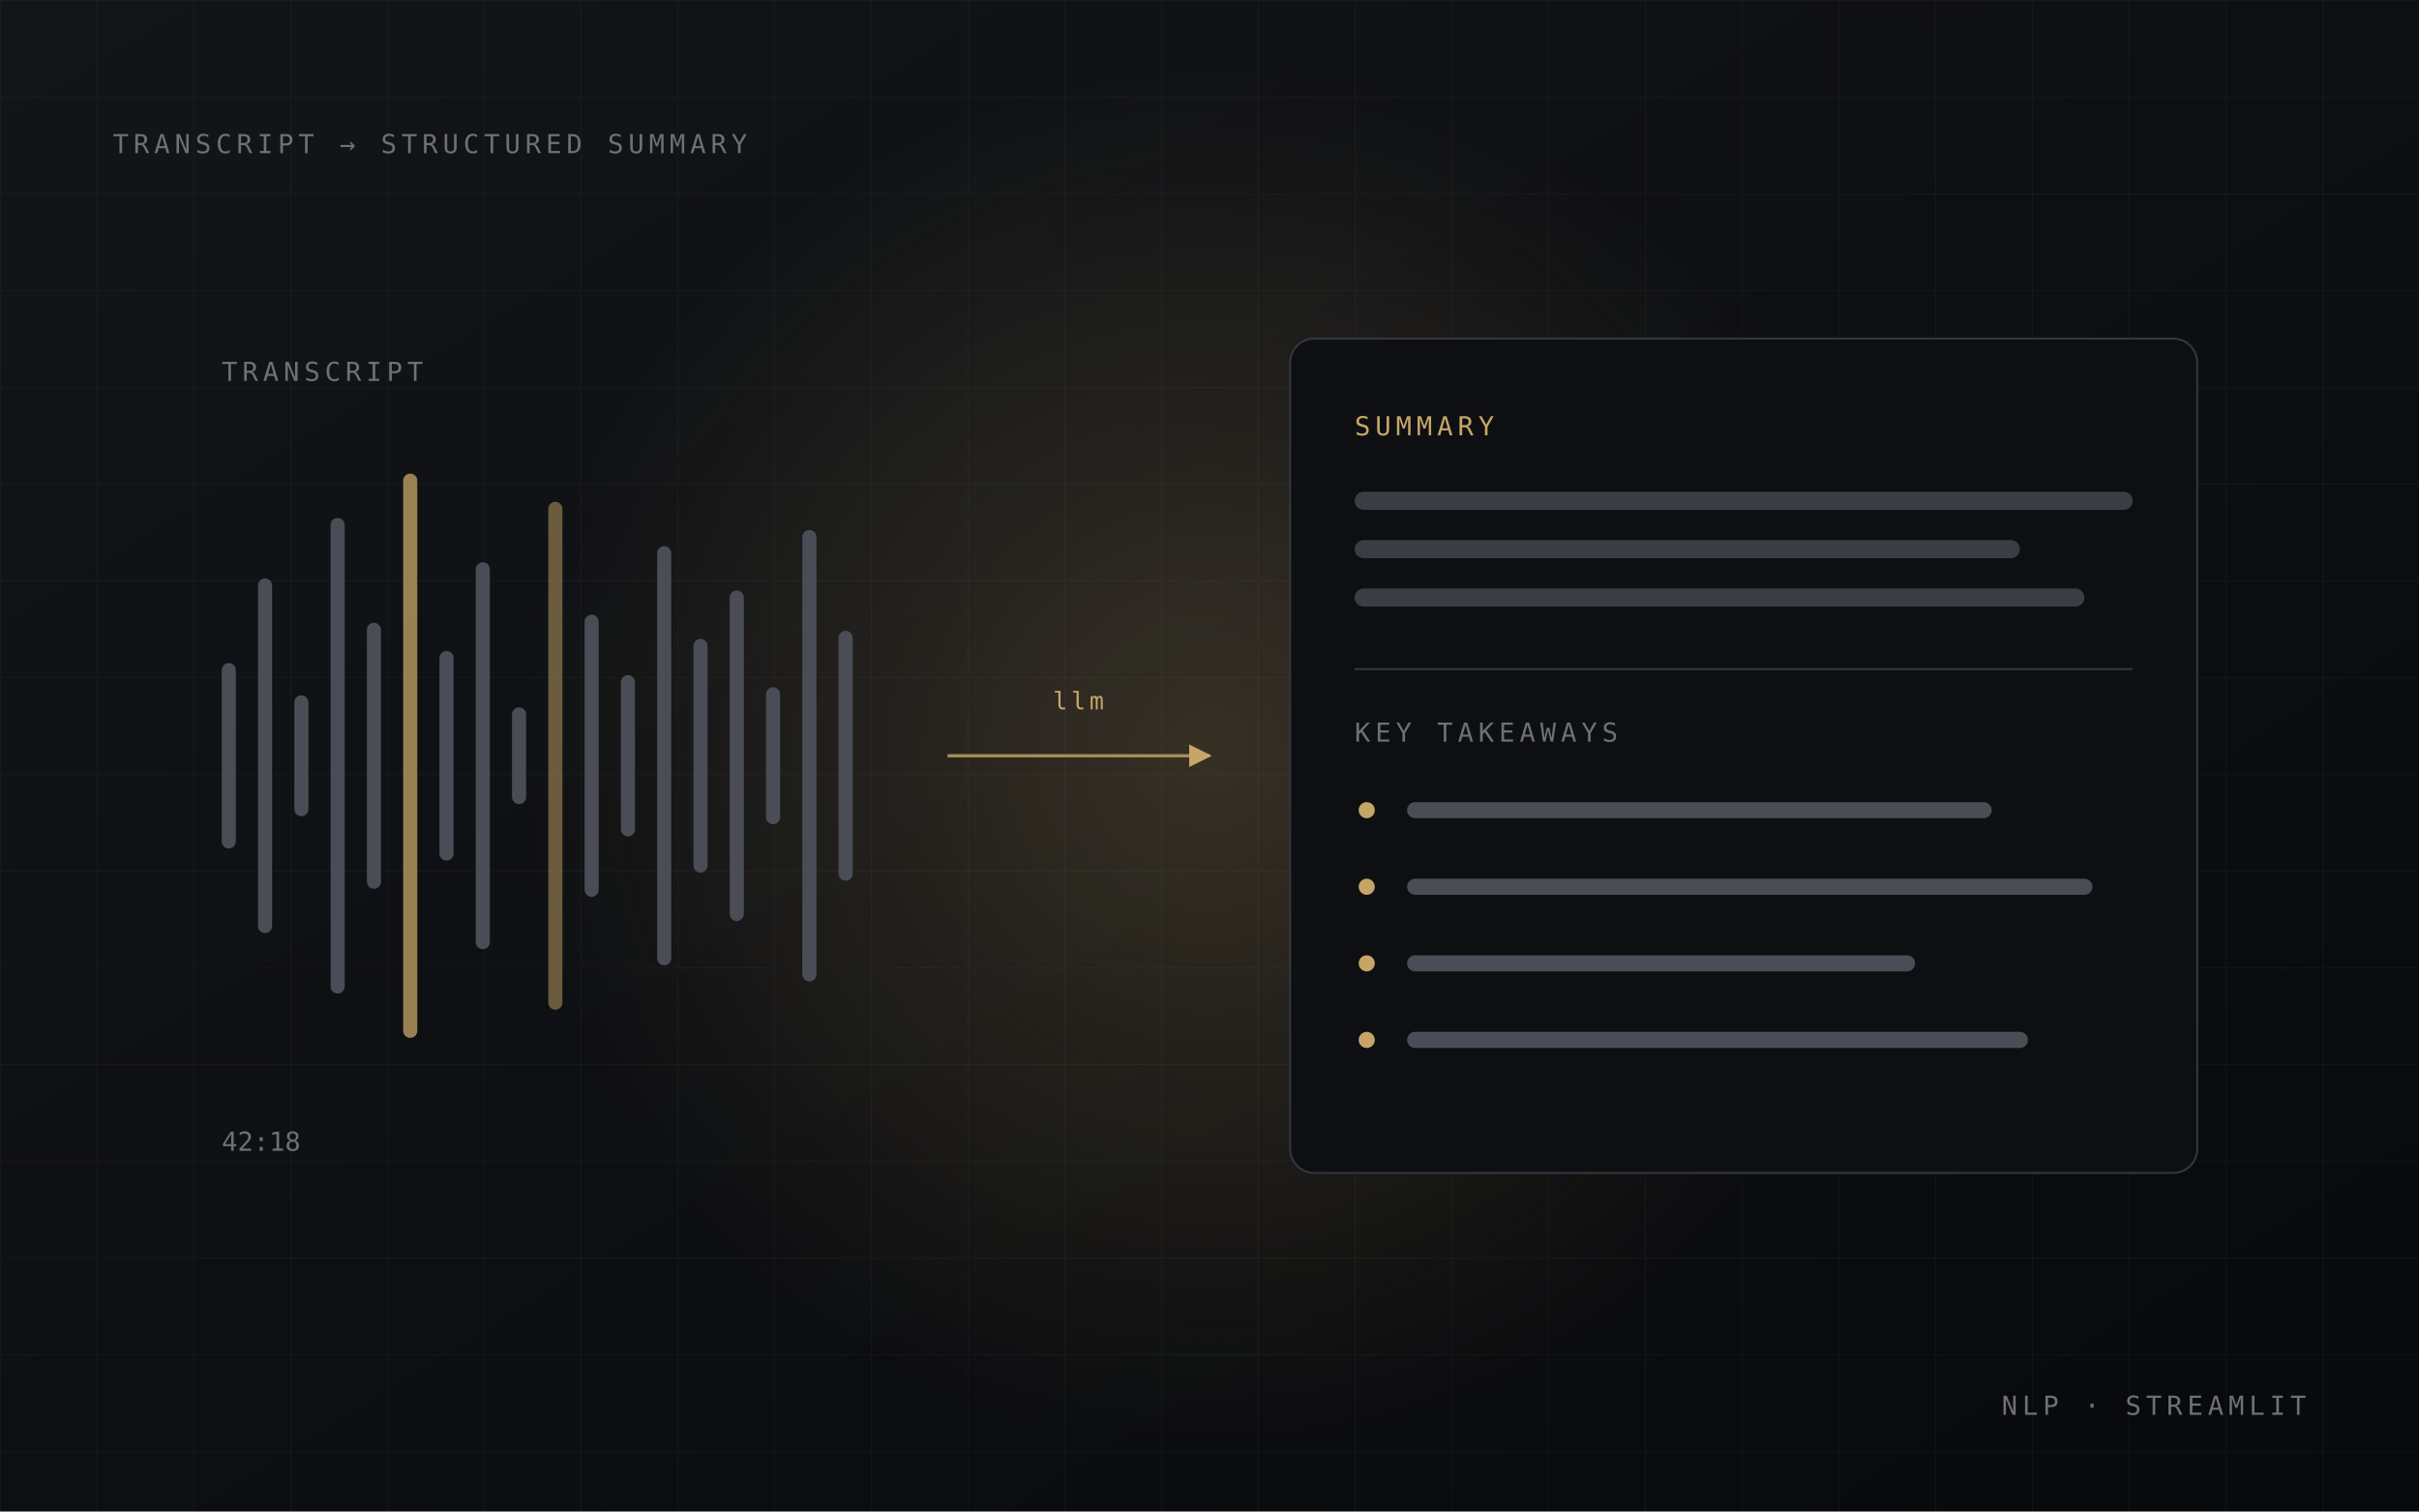
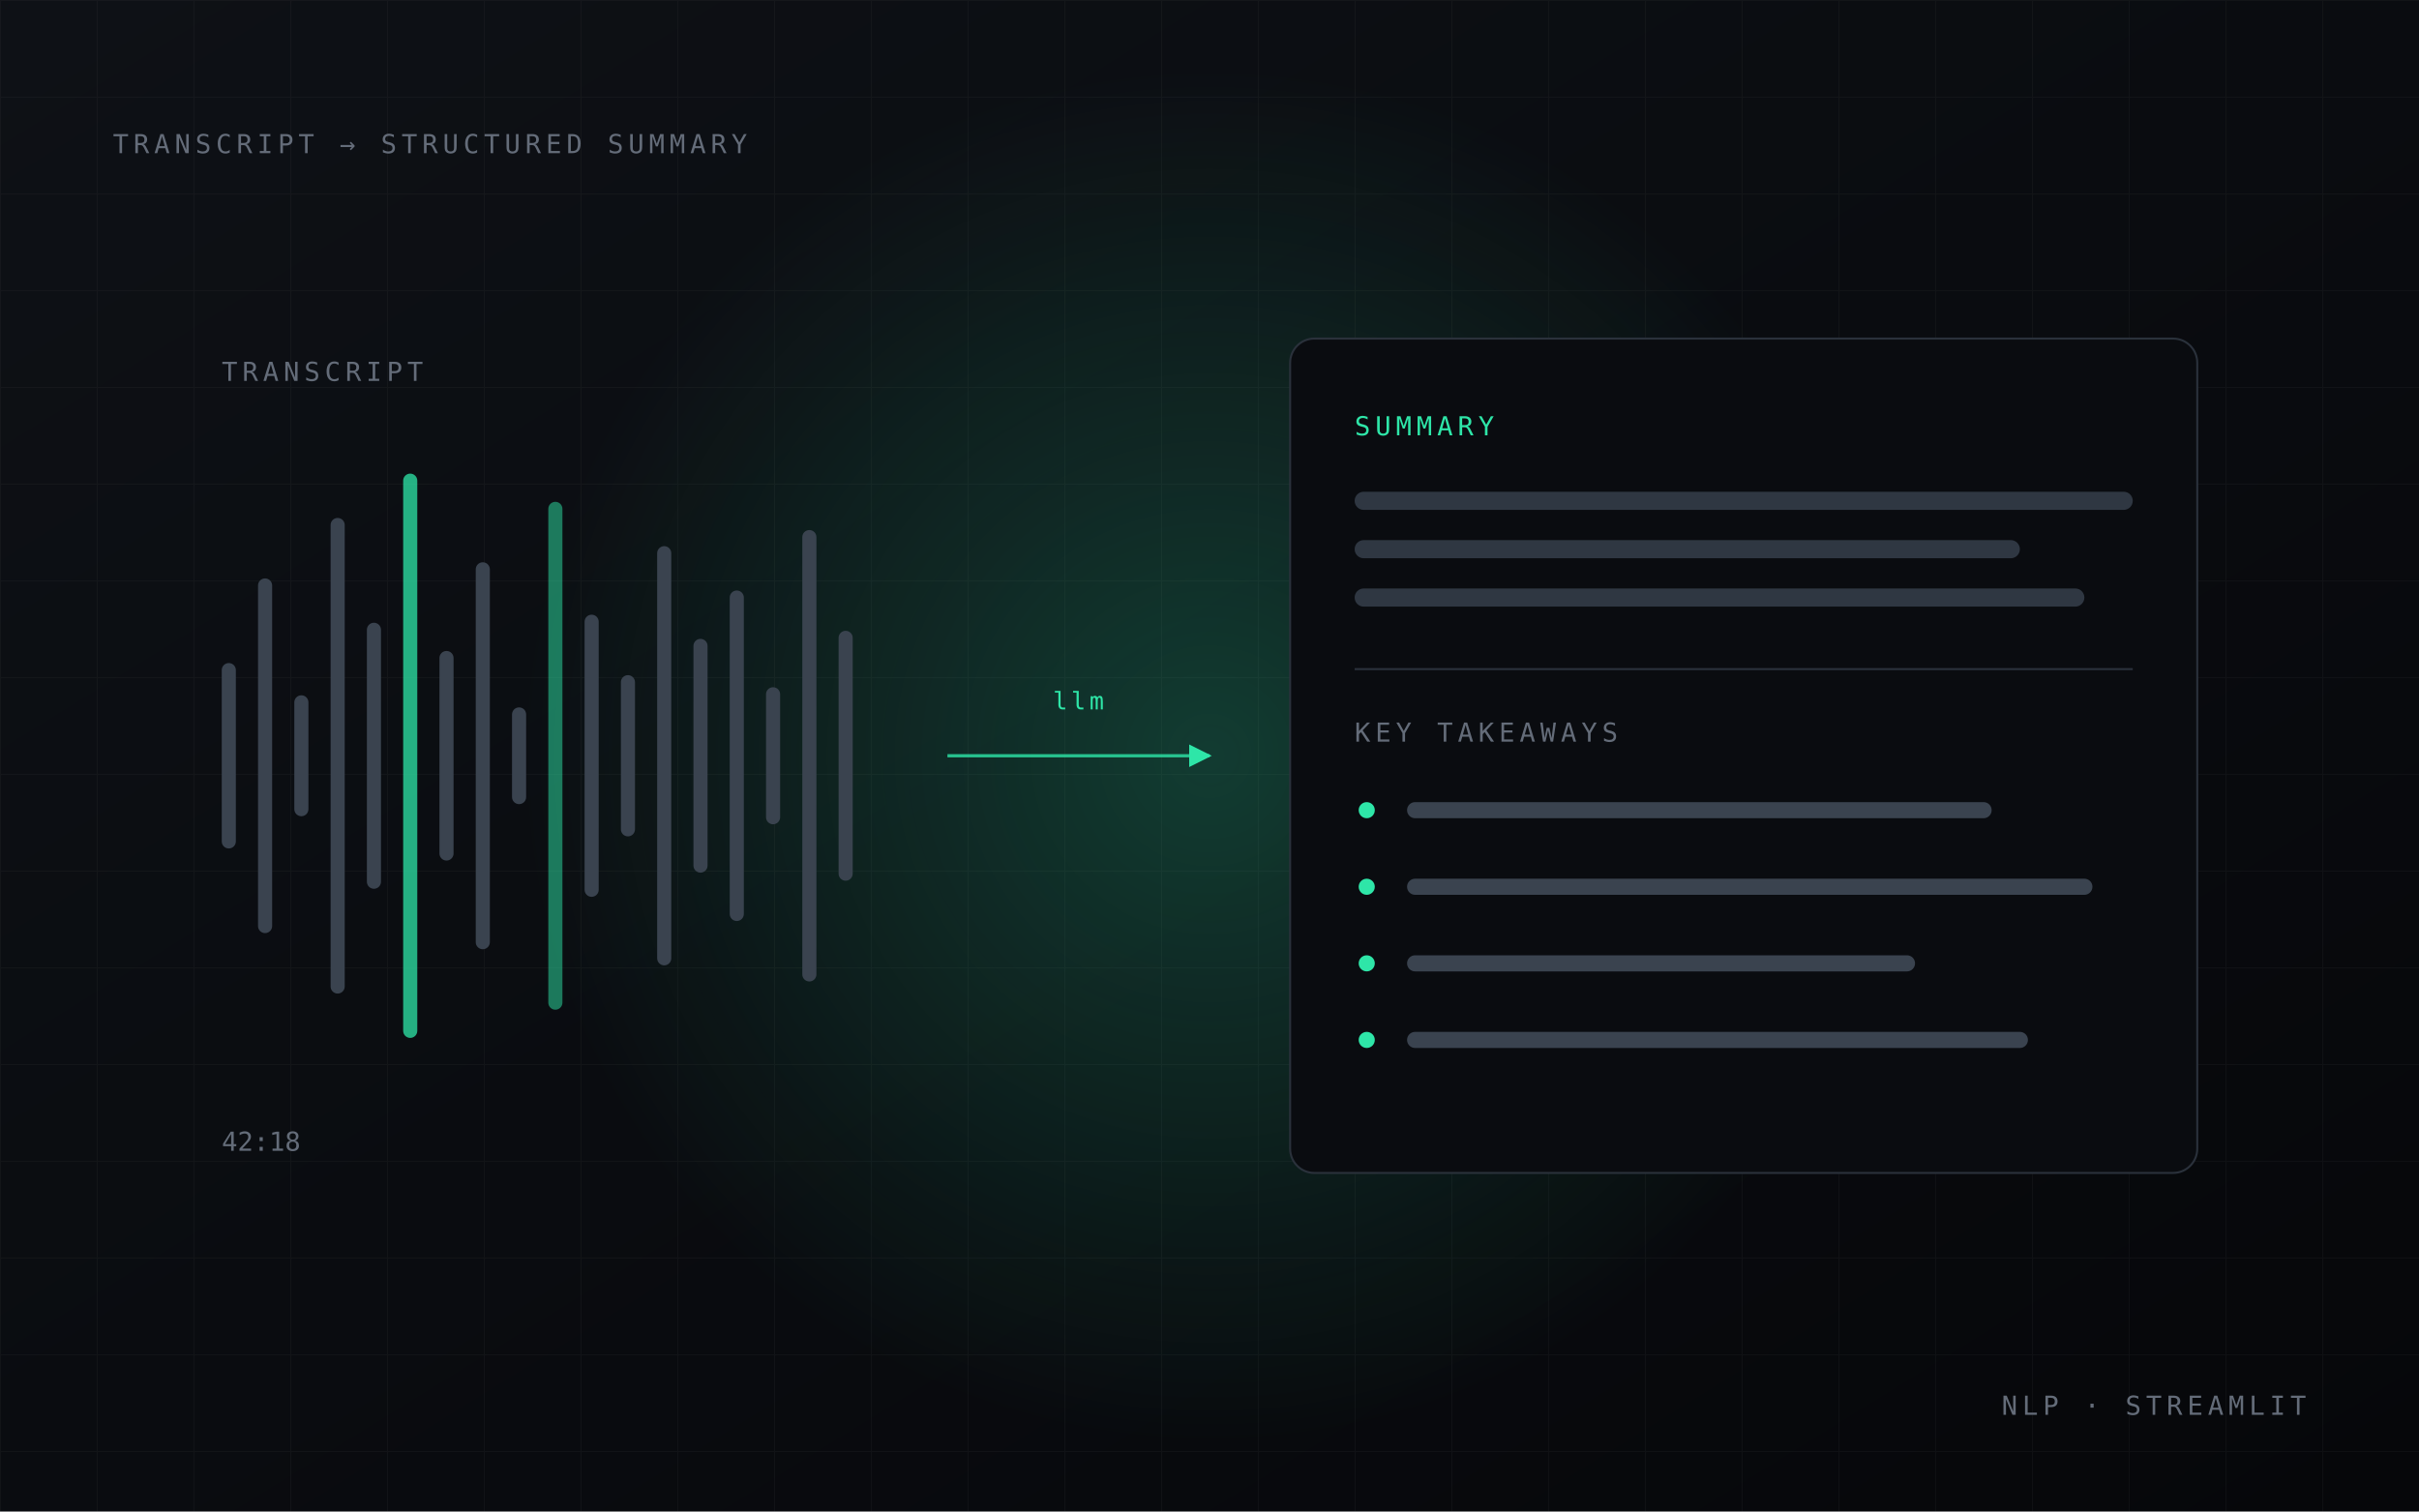
<svg xmlns="http://www.w3.org/2000/svg" viewBox="0 0 1200 750" role="img" aria-label="Audio waveform condensing into a structured written summary">
  <defs>
    <linearGradient id="yt-bg" x1="0" y1="0" x2="1" y2="1">
-       <stop offset="0" stop-color="#131519" />
-       <stop offset="1" stop-color="#08090B" />
+       <stop offset="0" stop-color="#0E1116" />
+       <stop offset="1" stop-color="#06070A" />
    </linearGradient>
    <pattern id="yt-grid" width="48" height="48" patternUnits="userSpaceOnUse">
      <path d="M48 0H0V48" fill="none" stroke="#FFFFFF" stroke-opacity=".035" stroke-width="1" />
    </pattern>
    <radialGradient id="yt-glow" cx=".5" cy=".5" r=".5">
-       <stop offset="0" stop-color="#C6A667" stop-opacity=".22" />
-       <stop offset="1" stop-color="#C6A667" stop-opacity="0" />
+       <stop offset="0" stop-color="#2EE6A8" stop-opacity=".22" />
+       <stop offset="1" stop-color="#2EE6A8" stop-opacity="0" />
    </radialGradient>
    <marker id="yt-ar" viewBox="0 0 10 10" refX="9" refY="5" markerWidth="7" markerHeight="7" orient="auto-start-reverse">
-       <path d="M0 0 10 5 0 10z" fill="#C6A667" />
+       <path d="M0 0 10 5 0 10z" fill="#2EE6A8" />
    </marker>
  </defs>
  <rect width="1200" height="750" fill="url(#yt-bg)" />
  <rect width="1200" height="750" fill="url(#yt-grid)" />
  <circle cx="600" cy="375" r="340" fill="url(#yt-glow)" />
  <g transform="translate(110 375)">
-     <text x="0" y="-186" font-family="ui-monospace,'JetBrains Mono',monospace" font-size="13" letter-spacing="2.4" fill="#6E7076">TRANSCRIPT</text>
-     <g fill="#4A4D55">
+     <text x="0" y="-186" font-family="ui-monospace,'JetBrains Mono',monospace" font-size="13" letter-spacing="2.4" fill="#646C79">TRANSCRIPT</text>
+     <g fill="#3A434F">
      <rect x="0" y="-46" width="7" height="92" rx="3.5" />
      <rect x="18" y="-88" width="7" height="176" rx="3.5" />
      <rect x="36" y="-30" width="7" height="60" rx="3.5" />
      <rect x="54" y="-118" width="7" height="236" rx="3.5" />
      <rect x="72" y="-66" width="7" height="132" rx="3.5" />
-       <rect x="90" y="-140" width="7" height="280" rx="3.5" fill="#C6A667" fill-opacity=".75" />
+       <rect x="90" y="-140" width="7" height="280" rx="3.5" fill="#2EE6A8" fill-opacity=".75" />
      <rect x="108" y="-52" width="7" height="104" rx="3.5" />
      <rect x="126" y="-96" width="7" height="192" rx="3.5" />
      <rect x="144" y="-24" width="7" height="48" rx="3.5" />
-       <rect x="162" y="-126" width="7" height="252" rx="3.5" fill="#C6A667" fill-opacity=".5" />
+       <rect x="162" y="-126" width="7" height="252" rx="3.5" fill="#2EE6A8" fill-opacity=".5" />
      <rect x="180" y="-70" width="7" height="140" rx="3.5" />
      <rect x="198" y="-40" width="7" height="80" rx="3.5" />
      <rect x="216" y="-104" width="7" height="208" rx="3.5" />
      <rect x="234" y="-58" width="7" height="116" rx="3.5" />
      <rect x="252" y="-82" width="7" height="164" rx="3.5" />
      <rect x="270" y="-34" width="7" height="68" rx="3.5" />
      <rect x="288" y="-112" width="7" height="224" rx="3.5" />
      <rect x="306" y="-62" width="7" height="124" rx="3.5" />
    </g>
-     <text x="0" y="196" font-family="ui-monospace,'JetBrains Mono',monospace" font-size="13" fill="#6E7076">42:18</text>
+     <text x="0" y="196" font-family="ui-monospace,'JetBrains Mono',monospace" font-size="13" fill="#646C79">42:18</text>
  </g>
-   <path d="M470 375 H 600" fill="none" stroke="#C6A667" stroke-opacity=".8" stroke-width="1.6" marker-end="url(#yt-ar)" />
-   <text x="535" y="352" text-anchor="middle" font-family="ui-monospace,'JetBrains Mono',monospace" font-size="12" letter-spacing="1.8" fill="#C6A667">llm</text>
+   <path d="M470 375 H 600" fill="none" stroke="#2EE6A8" stroke-opacity=".8" stroke-width="1.6" marker-end="url(#yt-ar)" />
+   <text x="535" y="352" text-anchor="middle" font-family="ui-monospace,'JetBrains Mono',monospace" font-size="12" letter-spacing="1.8" fill="#2EE6A8">llm</text>
  <g transform="translate(640 168)">
-     <rect x="0" y="0" width="450" height="414" rx="12" fill="#0E0F12" stroke="#33363D" />
-     <text x="32" y="48" font-family="ui-monospace,'JetBrains Mono',monospace" font-size="13" letter-spacing="2.4" fill="#C6A667">SUMMARY</text>
-     <g fill="#3A3D44">
+     <rect x="0" y="0" width="450" height="414" rx="12" fill="#0A0C10" stroke="#2A313B" />
+     <text x="32" y="48" font-family="ui-monospace,'JetBrains Mono',monospace" font-size="13" letter-spacing="2.4" fill="#2EE6A8">SUMMARY</text>
+     <g fill="#2F3742">
      <rect x="32" y="76" width="386" height="9" rx="4.5" />
      <rect x="32" y="100" width="330" height="9" rx="4.5" />
      <rect x="32" y="124" width="362" height="9" rx="4.5" />
    </g>
-     <line x1="32" y1="164" x2="418" y2="164" stroke="#33363D" />
-     <text x="32" y="200" font-family="ui-monospace,'JetBrains Mono',monospace" font-size="13" letter-spacing="2.4" fill="#6E7076">KEY TAKEAWAYS</text>
+     <line x1="32" y1="164" x2="418" y2="164" stroke="#2A313B" />
+     <text x="32" y="200" font-family="ui-monospace,'JetBrains Mono',monospace" font-size="13" letter-spacing="2.4" fill="#646C79">KEY TAKEAWAYS</text>
    <g>
-       <circle cx="38" cy="234" r="4" fill="#C6A667" />
-       <rect x="58" y="230" width="290" height="8" rx="4" fill="#4A4D55" />
-       <circle cx="38" cy="272" r="4" fill="#C6A667" />
-       <rect x="58" y="268" width="340" height="8" rx="4" fill="#4A4D55" />
-       <circle cx="38" cy="310" r="4" fill="#C6A667" />
-       <rect x="58" y="306" width="252" height="8" rx="4" fill="#4A4D55" />
-       <circle cx="38" cy="348" r="4" fill="#C6A667" />
-       <rect x="58" y="344" width="308" height="8" rx="4" fill="#4A4D55" />
+       <circle cx="38" cy="234" r="4" fill="#2EE6A8" />
+       <rect x="58" y="230" width="290" height="8" rx="4" fill="#3A434F" />
+       <circle cx="38" cy="272" r="4" fill="#2EE6A8" />
+       <rect x="58" y="268" width="340" height="8" rx="4" fill="#3A434F" />
+       <circle cx="38" cy="310" r="4" fill="#2EE6A8" />
+       <rect x="58" y="306" width="252" height="8" rx="4" fill="#3A434F" />
+       <circle cx="38" cy="348" r="4" fill="#2EE6A8" />
+       <rect x="58" y="344" width="308" height="8" rx="4" fill="#3A434F" />
    </g>
  </g>
-   <g font-family="ui-monospace,'JetBrains Mono',monospace" font-size="13" letter-spacing="2.4" fill="#6E7076">
+   <g font-family="ui-monospace,'JetBrains Mono',monospace" font-size="13" letter-spacing="2.4" fill="#646C79">
    <text x="56" y="76">TRANSCRIPT → STRUCTURED SUMMARY</text>
    <text x="1144" y="702" text-anchor="end">NLP · STREAMLIT</text>
  </g>
</svg>
